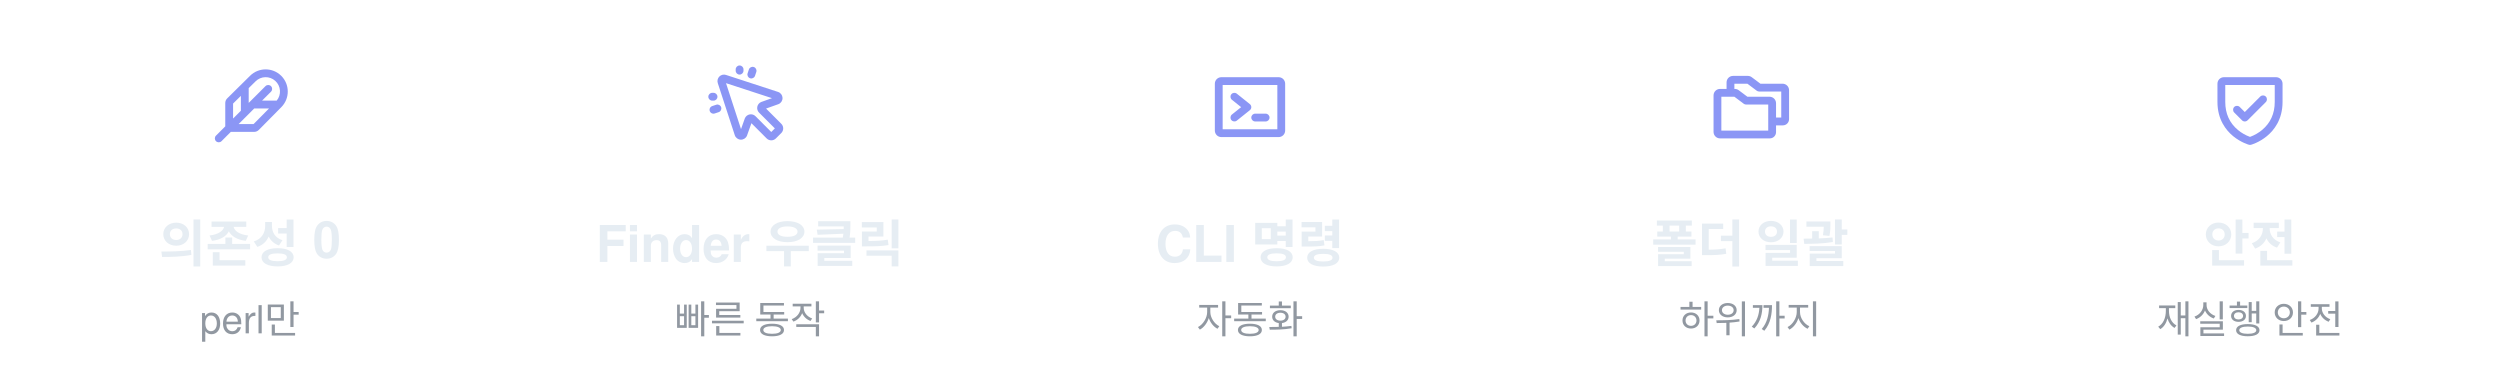
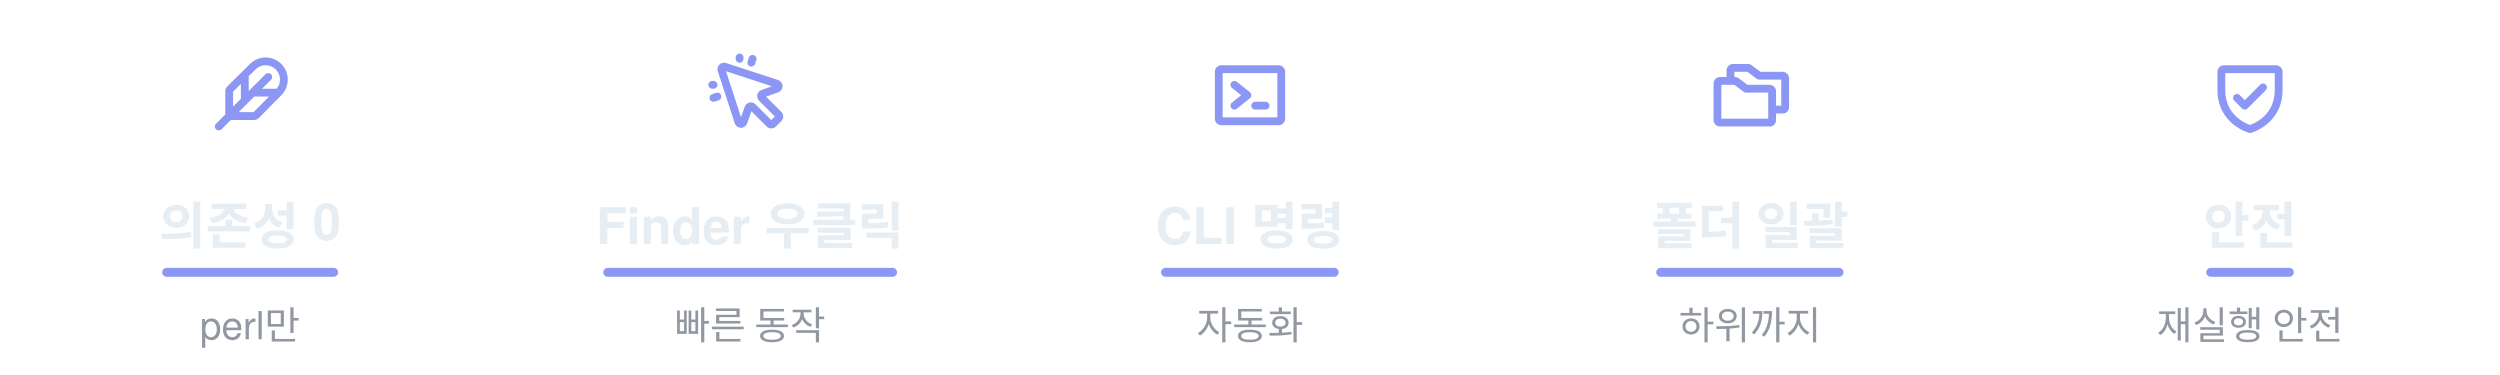
- <svg xmlns="http://www.w3.org/2000/svg" width="840" height="128" viewBox="0 0 840 128" font-family="-apple-system,BlinkMacSystemFont,'Segoe UI',Helvetica,Arial,sans-serif">
-   <g transform="translate(70,22) scale(0.109375)">
+ <svg xmlns="http://www.w3.org/2000/svg" width="840" height="126" viewBox="0 0 840 126" font-family="-apple-system,BlinkMacSystemFont,Segoe UI,Helvetica,Arial,sans-serif">
+   <g transform="translate(70,18) scale(0.109375)">
    <path fill="#8b96f5" d="M224.11 31.92a68 68 0 0 0-96.11-.05l-70.12 69.3A19.9 19.9 0 0 0 52 115.31V187l-28.48 28.51a12 12 0 0 0 17 17L69 204h71.7a19.87 19.87 0 0 0 14.15-5.86h.05l69.21-70a68.06 68.06 0 0 0 0-96.22m-79.21 17A44 44 0 0 1 210 108h-45l27.52-27.51a12 12 0 0 0-17-17L124 115V69.54ZM76 117l24-23.72V139l-24 24Zm63 63H93l48-48h45.5Z" />
  </g>
-   <text x="84" y="88" text-anchor="middle" font-size="17" font-weight="600" fill="#e6edf3">의존성 0</text>
-   <text x="84" y="112" text-anchor="middle" font-size="13" fill="#9198a1">perl만</text>
-   <g transform="translate(238,22) scale(0.109375)">
+   <text x="84" y="82" text-anchor="middle" font-size="17" font-weight="600" fill="#e6edf3">의존성 0</text>
+   <rect x="54.5" y="90" width="59.1" height="3" rx="1.5" fill="#8b96f5" />
+   <text x="84" y="114" text-anchor="middle" font-size="13" fill="#9198a1">perl만</text>
+   <g transform="translate(238,18) scale(0.109375)">
    <path fill="#8b96f5" d="m224.15 179.17l-46.82-46.82l37.92-13.51c.26-.09.51-.19.76-.3a20 20 0 0 0-1.76-37.27L54.16 29A20 20 0 0 0 29 54.16l52.27 160.08a20 20 0 0 0 37.27 1.76c.11-.25.21-.5.3-.76l13.51-37.92l46.83 46.82a20 20 0 0 0 28.28 0l16.69-16.68a20 20 0 0 0 0-28.29m-30.83 25.17l-48.48-48.48A20 20 0 0 0 130.7 150a20.5 20.5 0 0 0-3.73.35A20 20 0 0 0 112.35 162c-.11.25-.2.5-.3.76L100.4 195.5L54.29 54.29L195.5 100.4l-32.71 11.65c-.25.09-.51.19-.76.3a20 20 0 0 0-6.16 32.48l48.48 48.48ZM84 16v-4a12 12 0 0 1 24 0v4a12 12 0 0 1-24 0m-72 92a12 12 0 0 1 0-24h4a12 12 0 0 1 0 24Zm108.62-83.79l4-12a12 12 0 0 1 22.77 7.58l-4 12a12 12 0 0 1-22.77-7.58m-81.23 104a12 12 0 0 1-7.59 15.17l-12 4a12 12 0 1 1-7.59-22.76l12-4a12 12 0 0 1 15.18 7.59" />
  </g>
-   <text x="252" y="88" text-anchor="middle" font-size="17" font-weight="600" fill="#e6edf3">Finder 우클릭</text>
-   <text x="252" y="112" text-anchor="middle" font-size="13" fill="#9198a1">빠른 동작</text>
-   <g transform="translate(406,22) scale(0.109375)">
+   <text x="252" y="82" text-anchor="middle" font-size="17" font-weight="600" fill="#e6edf3">Finder 우클릭</text>
+   <rect x="202.7" y="90" width="98.7" height="3" rx="1.5" fill="#8b96f5" />
+   <text x="252" y="114" text-anchor="middle" font-size="13" fill="#9198a1">빠른 동작</text>
+   <g transform="translate(406,18) scale(0.109375)">
    <path fill="#8b96f5" d="M72.5 150.63L100.79 128L72.5 105.37a12 12 0 1 1 15-18.74l40 32a12 12 0 0 1 0 18.74l-40 32a12 12 0 0 1-15-18.74M144 172h32a12 12 0 0 0 0-24h-32a12 12 0 0 0 0 24m92-116v144a20 20 0 0 1-20 20H40a20 20 0 0 1-20-20V56a20 20 0 0 1 20-20h176a20 20 0 0 1 20 20m-24 4H44v136h168Z" />
  </g>
-   <text x="420" y="88" text-anchor="middle" font-size="17" font-weight="600" fill="#e6edf3">CLI 명령</text>
-   <text x="420" y="112" text-anchor="middle" font-size="13" fill="#9198a1">자동화</text>
-   <g transform="translate(574,22) scale(0.109375)">
+   <text x="420" y="82" text-anchor="middle" font-size="17" font-weight="600" fill="#e6edf3">CLI 명령</text>
+   <rect x="390.1" y="90" width="59.7" height="3" rx="1.5" fill="#8b96f5" />
+   <text x="420" y="114" text-anchor="middle" font-size="13" fill="#9198a1">자동화</text>
+   <g transform="translate(574,18) scale(0.109375)">
    <path fill="#8b96f5" d="M228 56h-68l-26.67-20a20.12 20.12 0 0 0-12-4H76a20 20 0 0 0-20 20v20H36a20 20 0 0 0-20 20v112a20 20 0 0 0 20 20h152.89A19.13 19.13 0 0 0 208 204.89V184h20.89A19.13 19.13 0 0 0 248 164.89V76a20 20 0 0 0-20-20m-44 144H40V96h40l28.8 21.6a12 12 0 0 0 7.2 2.4h68Zm40-40h-16v-44a20 20 0 0 0-20-20h-68L93.33 76a20.12 20.12 0 0 0-12-4H80V56h40l28.8 21.6A12 12 0 0 0 156 80h68Z" />
  </g>
-   <text x="588" y="88" text-anchor="middle" font-size="17" font-weight="600" fill="#e6edf3">폴더 일괄</text>
-   <text x="588" y="112" text-anchor="middle" font-size="13" fill="#9198a1">하위까지</text>
-   <g transform="translate(742,22) scale(0.109375)">
+   <text x="588" y="82" text-anchor="middle" font-size="17" font-weight="600" fill="#e6edf3">폴더 일괄</text>
+   <rect x="556.5" y="90" width="62.9" height="3" rx="1.5" fill="#8b96f5" />
+   <text x="588" y="114" text-anchor="middle" font-size="13" fill="#9198a1">하위까지</text>
+   <g transform="translate(742,18) scale(0.109375)">
    <path fill="#8b96f5" d="M208 36H48a20 20 0 0 0-20 20v56c0 54.29 26.32 87.22 48.4 105.29c23.71 19.39 47.44 26 48.44 26.29a12.1 12.1 0 0 0 6.32 0c1-.28 24.73-6.9 48.44-26.29c22.08-18.07 48.4-51 48.4-105.29V56a20 20 0 0 0-20-20m-4 76c0 35.71-13.09 64.69-38.91 86.15A126.3 126.3 0 0 1 128 219.38a126.1 126.1 0 0 1-37.09-21.23C65.09 176.69 52 147.71 52 112V60h152ZM79.51 144.49a12 12 0 1 1 17-17L112 143l47.51-47.52a12 12 0 0 1 17 17l-56 56a12 12 0 0 1-17 0Z" />
  </g>
-   <text x="756" y="88" text-anchor="middle" font-size="17" font-weight="600" fill="#e6edf3">안전</text>
-   <text x="756" y="112" text-anchor="middle" font-size="13" fill="#9198a1">재실행 안전</text>
+   <text x="756" y="82" text-anchor="middle" font-size="17" font-weight="600" fill="#e6edf3">안전</text>
+   <rect x="741.3" y="90" width="29.4" height="3" rx="1.5" fill="#8b96f5" />
+   <text x="756" y="114" text-anchor="middle" font-size="13" fill="#9198a1">재실행 안전</text>
</svg>
